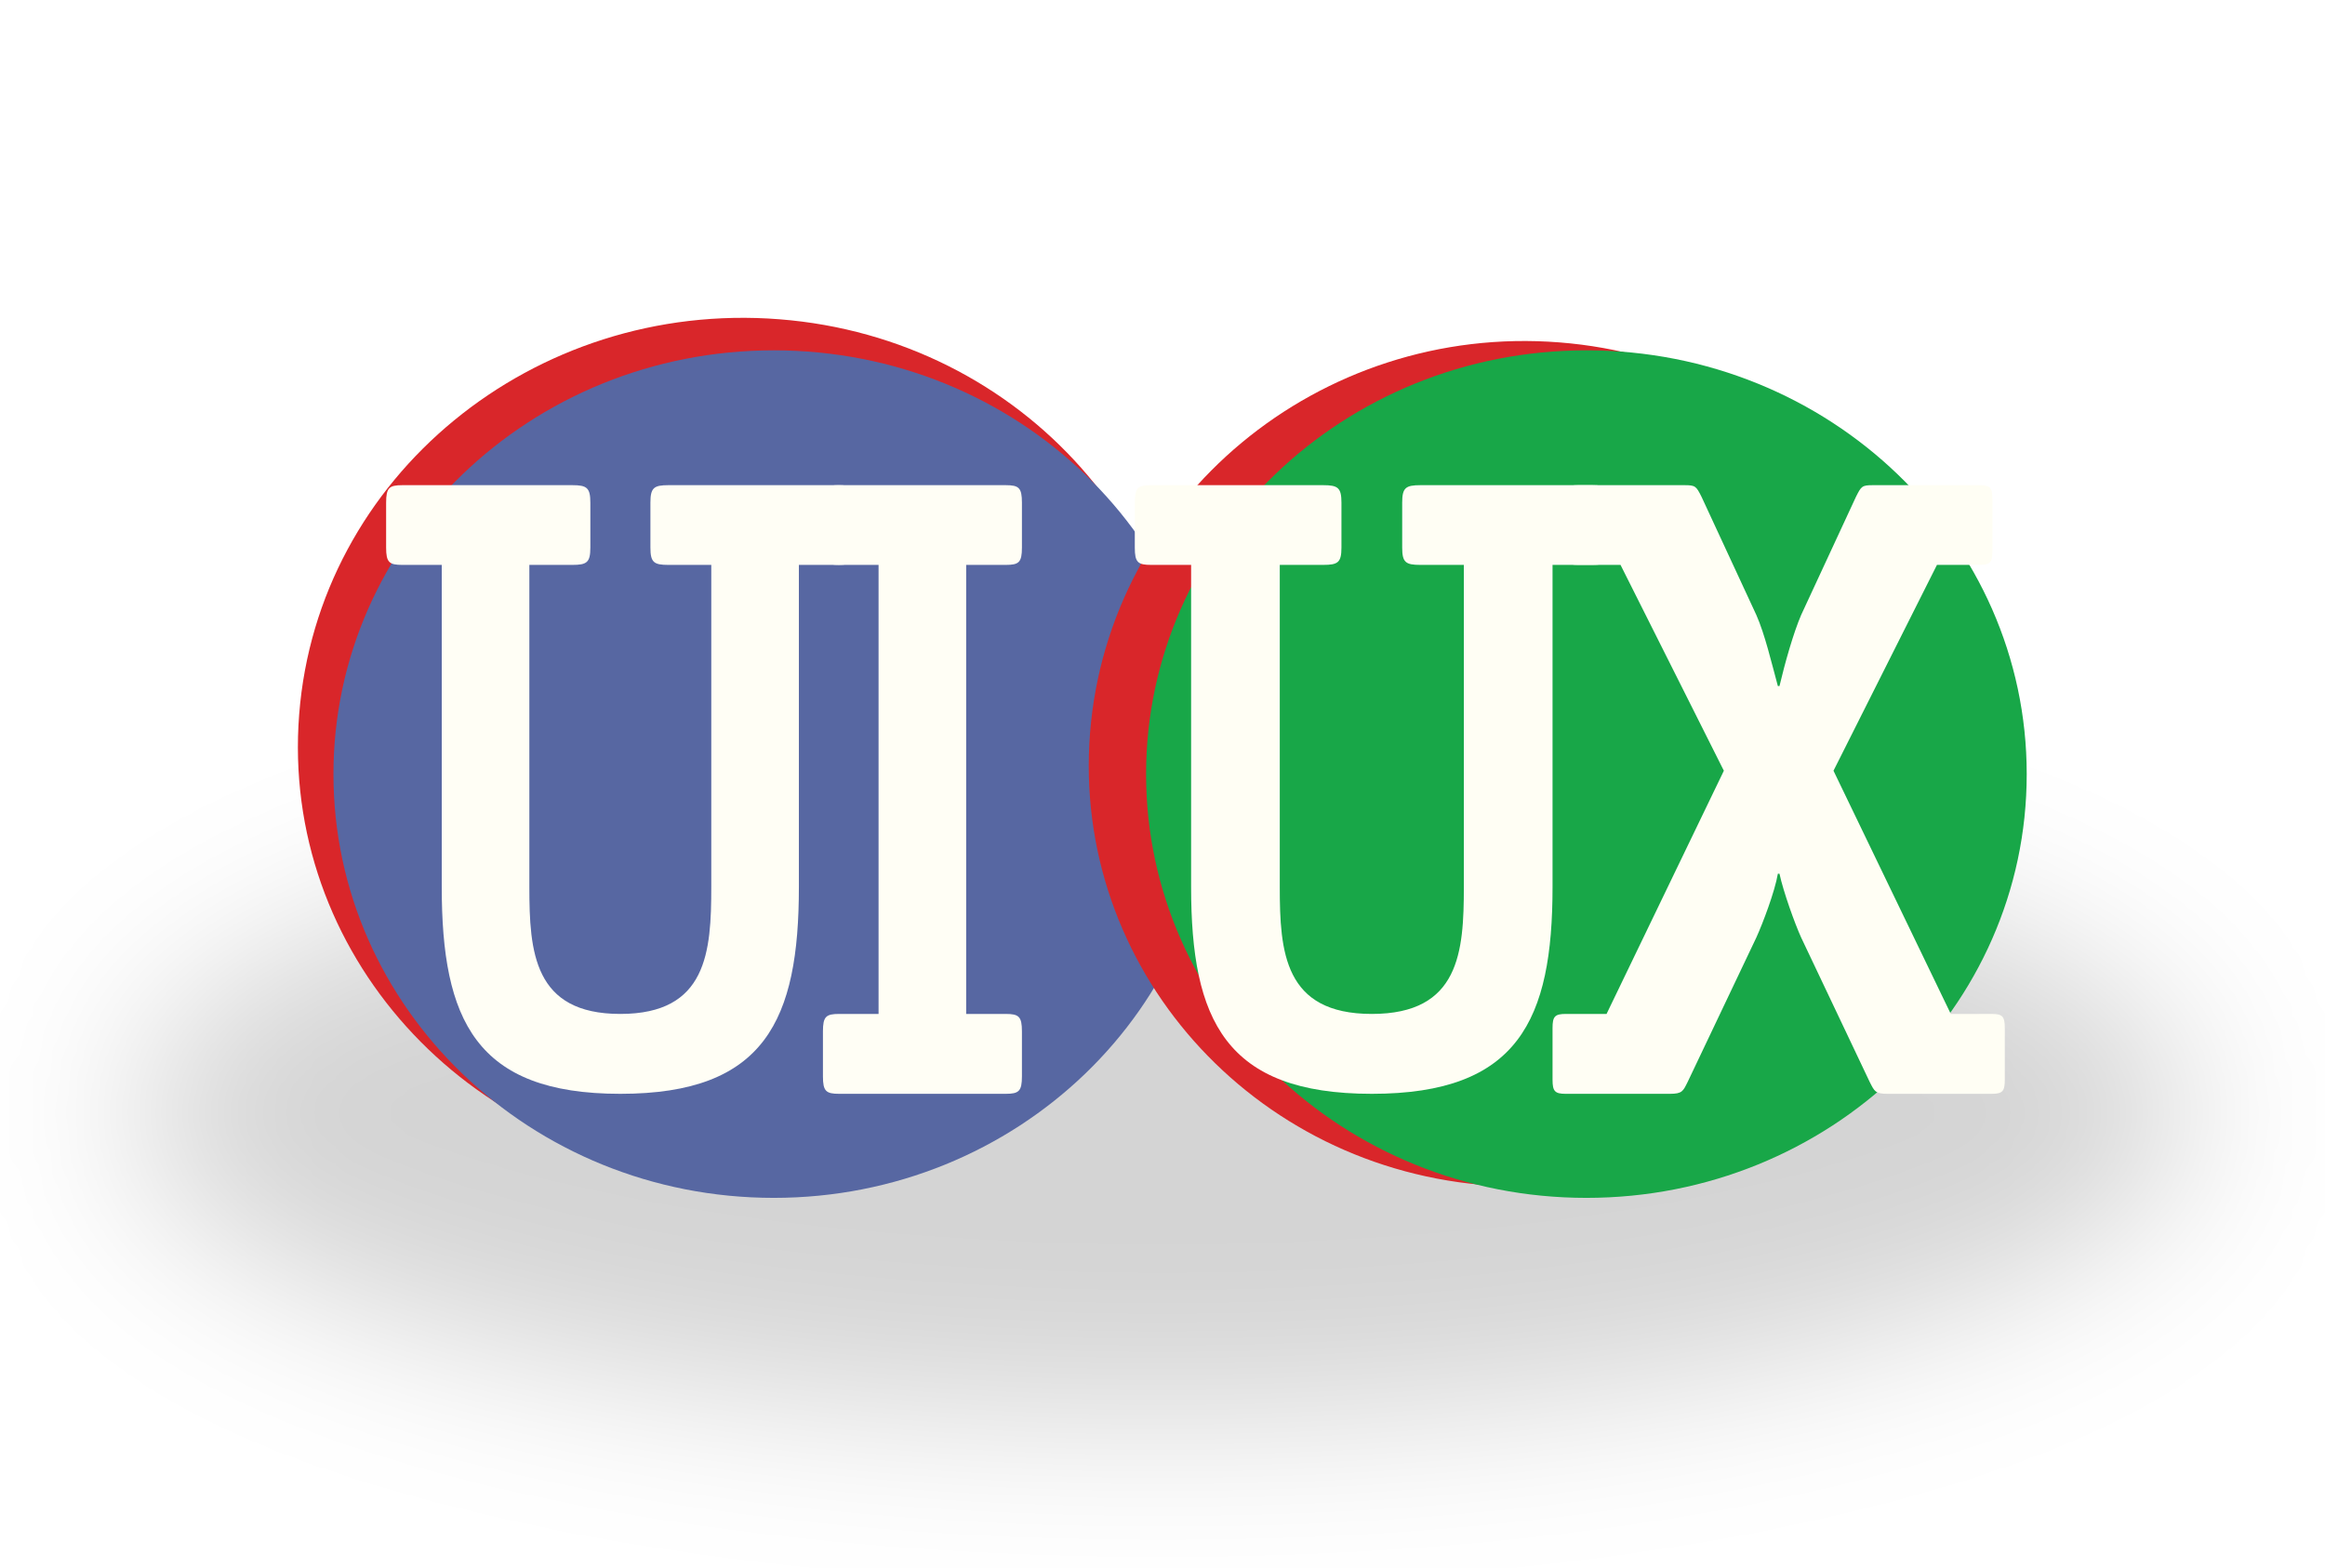
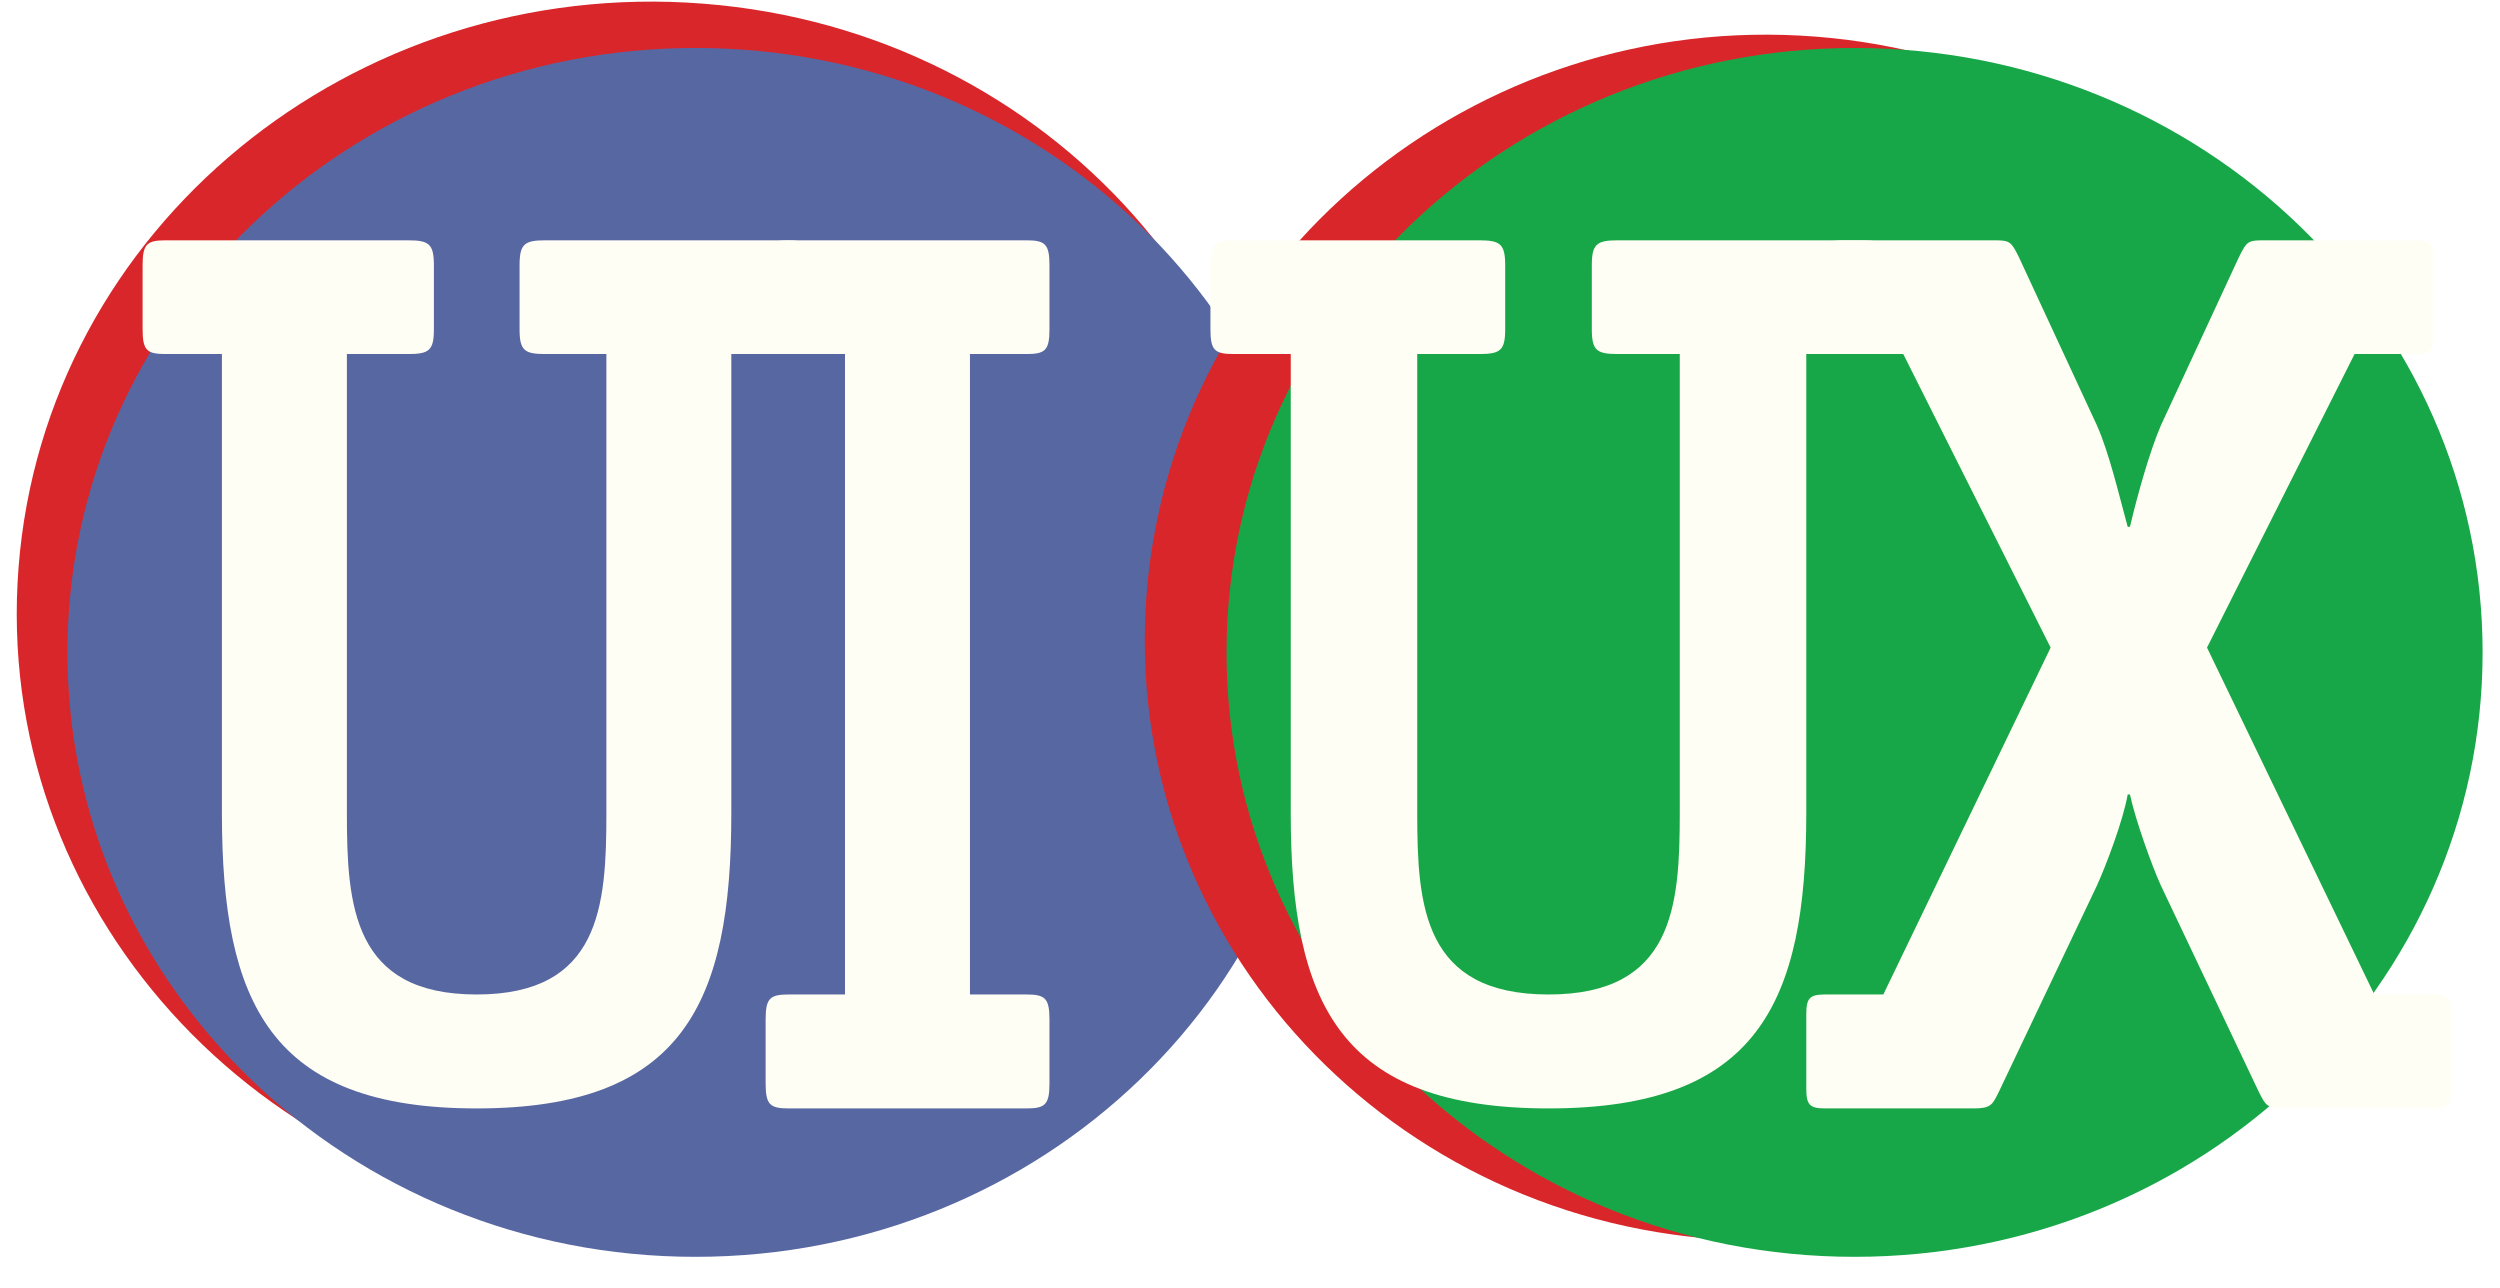
- <svg xmlns="http://www.w3.org/2000/svg" width="1166px" height="786px" viewBox="0 0 1166 786" version="1.1">
-   <defs>
-     <filter x="-50%" y="-50%" width="200%" height="200%" filterUnits="objectBoundingBox" id="filter-1">
-       <feGaussianBlur stdDeviation="41.948" in="SourceGraphic" result="blur" />
-     </filter>
-   </defs>
+ <svg xmlns="http://www.w3.org/2000/svg" width="66px" height="34px" viewBox="0 0 66 34" version="1.1">
+   <defs />
  <g id="Page-1" stroke="none" stroke-width="1" fill="none" fill-rule="evenodd">
-     <g id="shadow" transform="translate(67, 406)" filter="url(#filter-1)" fill="#000000" fill-opacity="0.17">
-       <ellipse id="Oval-15" cx="516" cy="152" rx="516" ry="152" />
-     </g>
-     <g id="uiux" transform="translate(149, 159)">
+     <g id="uiux" transform="translate(0.412681, 0.013348)">
      <g id="Group">
-         <path d="M1.043,199.205 C10.342,80.067 118.562,-8.596 241.876,1.113 C364.246,10.687 455.215,113.711 445.842,231.171 C436.55,348.617 330.419,437.28 208.049,429.25 C84.735,421.233 -8.323,318.216 1.043,199.205" id="Fill-1" fill="#D9262A" />
-         <path d="M18.226,229.209 C18.226,111.823 117.079,16.688 239.046,16.688 C361.012,16.688 459.865,111.823 459.865,229.209 C459.865,346.595 361.012,441.73 239.046,441.73 C117.079,441.73 18.226,346.595 18.226,229.209" id="Fill-3" fill="#5767A2" />
-         <path d="M251.646,124.297 L271.458,124.297 C278.061,124.297 279.611,123.083 279.611,115.599 L279.611,93.08 C279.611,85.595 278.061,84.314 271.458,84.314 L186.216,84.314 C178.938,84.314 177.186,85.595 177.186,93.08 L177.186,115.599 C177.186,123.083 178.938,124.297 186.216,124.297 L207.712,124.297 L207.712,285.778 C207.712,318.344 205.623,349.487 162.092,349.487 C118.629,349.487 116.473,318.344 116.473,285.778 L116.473,124.297 L138.036,124.297 C145.314,124.297 147.066,123.083 147.066,115.599 L147.066,93.08 C147.066,85.595 145.314,84.314 138.036,84.314 L52.794,84.314 C46.191,84.314 44.641,85.595 44.641,93.08 L44.641,115.599 C44.641,123.083 46.191,124.297 52.794,124.297 L72.538,124.297 L72.538,285.778 C72.538,352.467 89.519,389.551 162.092,389.551 C234.733,389.551 251.646,352.467 251.646,285.778 L251.646,124.297" id="Fill-4" fill="#FFFEF5" />
-         <path d="M363.505,358.259 C363.505,350.782 361.955,349.487 355.351,349.487 L335.54,349.487 L335.54,124.297 L355.351,124.297 C361.955,124.297 363.505,123.083 363.505,115.599 L363.505,93.08 C363.505,85.595 361.955,84.314 355.351,84.314 L271.862,84.314 C265.258,84.314 263.708,85.595 263.708,93.08 L263.708,115.599 C263.708,123.083 265.258,124.297 271.862,124.297 L291.606,124.297 L291.606,349.487 L271.862,349.487 C265.258,349.487 263.708,350.782 263.708,358.259 L263.708,380.779 C263.708,388.256 265.258,389.551 271.862,389.551 L355.351,389.551 C361.955,389.551 363.505,388.256 363.505,380.779 L363.505,358.259" id="Fill-5" fill="#FFFEF5" />
+         <path d="M0.078,14.957 C0.777,6.012 8.902,-0.645 18.161,0.084 C27.349,0.802 34.179,8.538 33.475,17.357 C32.778,26.175 24.809,32.833 15.621,32.23 C6.362,31.628 -0.625,23.893 0.078,14.957" id="Fill-1" fill="#D9262A" />
+         <path d="M1.368,17.21 C1.368,8.396 8.791,1.253 17.948,1.253 C27.106,1.253 34.528,8.396 34.528,17.21 C34.528,26.024 27.106,33.167 17.948,33.167 C8.791,33.167 1.368,26.024 1.368,17.21" id="Fill-3" fill="#5767A2" />
+         <path d="M18.894,9.333 L20.382,9.333 C20.878,9.333 20.994,9.242 20.994,8.68 L20.994,6.989 C20.994,6.427 20.878,6.331 20.382,6.331 L13.982,6.331 C13.435,6.331 13.304,6.427 13.304,6.989 L13.304,8.68 C13.304,9.242 13.435,9.333 13.982,9.333 L15.596,9.333 L15.596,21.457 C15.596,23.902 15.439,26.241 12.17,26.241 C8.907,26.241 8.745,23.902 8.745,21.457 L8.745,9.333 L10.364,9.333 C10.911,9.333 11.042,9.242 11.042,8.68 L11.042,6.989 C11.042,6.427 10.911,6.331 10.364,6.331 L3.964,6.331 C3.468,6.331 3.352,6.427 3.352,6.989 L3.352,8.68 C3.352,9.242 3.468,9.333 3.964,9.333 L5.446,9.333 L5.446,21.457 C5.446,26.464 6.721,29.249 12.17,29.249 C17.625,29.249 18.894,26.464 18.894,21.457 L18.894,9.333" id="Fill-4" fill="#FFFEF5" />
+         <path d="M27.293,26.899 C27.293,26.338 27.177,26.241 26.681,26.241 L25.194,26.241 L25.194,9.333 L26.681,9.333 C27.177,9.333 27.293,9.242 27.293,8.68 L27.293,6.989 C27.293,6.427 27.177,6.331 26.681,6.331 L20.412,6.331 C19.916,6.331 19.8,6.427 19.8,6.989 L19.8,8.68 C19.8,9.242 19.916,9.333 20.412,9.333 L21.895,9.333 L21.895,26.241 L20.412,26.241 C19.916,26.241 19.8,26.338 19.8,26.899 L19.8,28.59 C19.8,29.152 19.916,29.249 20.412,29.249 L26.681,29.249 C27.177,29.249 27.293,29.152 27.293,28.59 L27.293,26.899" id="Fill-5" fill="#FFFEF5" />
      </g>
-       <g id="Group" transform="translate(397, 12)">
-         <path d="M0.669,196.51 C10.035,78.922 115.762,-8.73 236.05,0.71 C355.442,10.082 443.992,111.69 434.693,227.727 C425.334,343.697 321.622,431.348 202.216,423.595 C81.935,415.706 -8.63,314.03 0.669,196.51" id="Fill-2" fill="#D9262A" />
-         <path d="M28.768,217.209 C28.768,99.823 127.622,4.688 249.588,4.688 C371.554,4.688 470.407,99.823 470.407,217.209 C470.407,334.595 371.554,429.73 249.588,429.73 C127.622,429.73 28.768,334.595 28.768,217.209" id="Fill-6" fill="#18A748" />
-         <path d="M232.607,112.297 L252.62,112.297 C259.291,112.297 260.841,111.083 260.841,103.599 L260.841,81.08 C260.841,73.595 259.291,72.314 252.62,72.314 L166.368,72.314 C158.955,72.314 157.203,73.595 157.203,81.08 L157.203,103.599 C157.203,111.083 158.955,112.297 166.368,112.297 L188.126,112.297 L188.126,273.778 C188.126,306.344 185.977,337.487 141.974,337.487 C97.972,337.487 95.816,306.344 95.816,273.778 L95.816,112.297 L117.581,112.297 C124.994,112.297 126.746,111.083 126.746,103.599 L126.746,81.08 C126.746,73.595 124.994,72.314 117.581,72.314 L31.329,72.314 C24.658,72.314 23.108,73.595 23.108,81.08 L23.108,103.599 C23.108,111.083 24.658,112.297 31.329,112.297 L51.349,112.297 L51.349,273.778 C51.349,340.467 68.451,377.551 141.974,377.551 C215.491,377.551 232.607,340.467 232.607,273.778 L232.607,112.297" id="Fill-7" fill="#FFFEF4" />
-         <path d="M459.423,344.573 C459.423,338.782 458.278,337.487 452.887,337.487 L432.335,337.487 L373.508,215.523 L425.394,112.297 L446.688,112.297 C452.078,112.297 453.224,111.083 453.224,105.217 L453.224,79.394 C453.224,73.595 452.078,72.314 446.688,72.314 L393.258,72.314 C387.861,72.314 387.45,72.786 384.761,78.18 L357.268,137.446 C353.36,146.548 349.115,161.652 346.419,173.046 L345.611,173.046 C342.511,161.652 339.074,147.02 334.829,137.446 L307.343,78.18 C304.641,72.786 304.237,72.314 298.778,72.314 L245.403,72.314 C239.958,72.314 238.806,73.595 238.806,79.394 L238.806,105.217 C238.806,111.083 239.958,112.297 245.403,112.297 L266.703,112.297 L318.522,215.523 L259.695,337.487 L239.204,337.487 C233.752,337.487 232.607,338.782 232.607,344.573 L232.607,370.464 C232.607,376.256 233.752,377.551 239.204,377.551 L291.427,377.551 C297.626,377.551 298.037,376.256 300.328,371.678 L334.829,299.13 C337.929,292.32 344.061,276.273 345.611,267.17 L346.419,267.17 C348.374,276.273 354.169,292.32 357.268,299.13 L391.702,371.678 C394.06,376.256 394.404,377.551 400.597,377.551 L452.887,377.551 C458.278,377.551 459.423,376.256 459.423,370.464 L459.423,344.573" id="Fill-8" fill="#FFFEF4" />
+       <g id="Group" transform="translate(29.80812, 0.901001)">
+         <path d="M0.05,14.755 C0.753,5.926 8.692,-0.655 17.723,0.053 C26.688,0.757 33.336,8.386 32.638,17.099 C31.935,25.806 24.148,32.387 15.183,31.805 C6.152,31.213 -0.648,23.578 0.05,14.755" id="Fill-2" fill="#D9262A" />
+         <path d="M2.16,16.309 C2.16,7.495 9.582,0.352 18.74,0.352 C27.898,0.352 35.32,7.495 35.32,16.309 C35.32,25.123 27.898,32.266 18.74,32.266 C9.582,32.266 2.16,25.123 2.16,16.309" id="Fill-6" fill="#18A748" />
+         <path d="M17.465,8.432 L18.968,8.432 C19.468,8.432 19.585,8.341 19.585,7.779 L19.585,6.088 C19.585,5.526 19.468,5.43 18.968,5.43 L12.491,5.43 C11.935,5.43 11.803,5.526 11.803,6.088 L11.803,7.779 C11.803,8.341 11.935,8.432 12.491,8.432 L14.125,8.432 L14.125,20.556 C14.125,23.001 13.964,25.34 10.66,25.34 C7.356,25.34 7.194,23.001 7.194,20.556 L7.194,8.432 L8.828,8.432 C9.385,8.432 9.516,8.341 9.516,7.779 L9.516,6.088 C9.516,5.526 9.385,5.43 8.828,5.43 L2.352,5.43 C1.851,5.43 1.735,5.526 1.735,6.088 L1.735,7.779 C1.735,8.341 1.851,8.432 2.352,8.432 L3.855,8.432 L3.855,20.556 C3.855,25.563 5.14,28.348 10.66,28.348 C16.18,28.348 17.465,25.563 17.465,20.556 L17.465,8.432" id="Fill-7" fill="#FFFEF4" />
+         <path d="M34.495,25.872 C34.495,25.437 34.409,25.34 34.004,25.34 L32.461,25.34 L28.044,16.182 L31.94,8.432 L33.539,8.432 C33.944,8.432 34.03,8.341 34.03,7.9 L34.03,5.961 C34.03,5.526 33.944,5.43 33.539,5.43 L29.527,5.43 C29.122,5.43 29.091,5.465 28.889,5.87 L26.825,10.32 C26.531,11.003 26.213,12.137 26.01,12.993 L25.95,12.993 C25.717,12.137 25.459,11.039 25.14,10.32 L23.076,5.87 C22.873,5.465 22.843,5.43 22.433,5.43 L18.426,5.43 C18.017,5.43 17.93,5.526 17.93,5.961 L17.93,7.9 C17.93,8.341 18.017,8.432 18.426,8.432 L20.025,8.432 L23.916,16.182 L19.499,25.34 L17.96,25.34 C17.551,25.34 17.465,25.437 17.465,25.872 L17.465,27.816 C17.465,28.251 17.551,28.348 17.96,28.348 L21.881,28.348 C22.347,28.348 22.378,28.251 22.55,27.907 L25.14,22.46 C25.373,21.948 25.833,20.744 25.95,20.06 L26.01,20.06 C26.157,20.744 26.592,21.948 26.825,22.46 L29.41,27.907 C29.587,28.251 29.613,28.348 30.078,28.348 L34.004,28.348 C34.409,28.348 34.495,28.251 34.495,27.816 L34.495,25.872" id="Fill-8" fill="#FFFEF4" />
      </g>
    </g>
-     <g id="SLICES" transform="translate(-3, -1)" />
  </g>
</svg>
